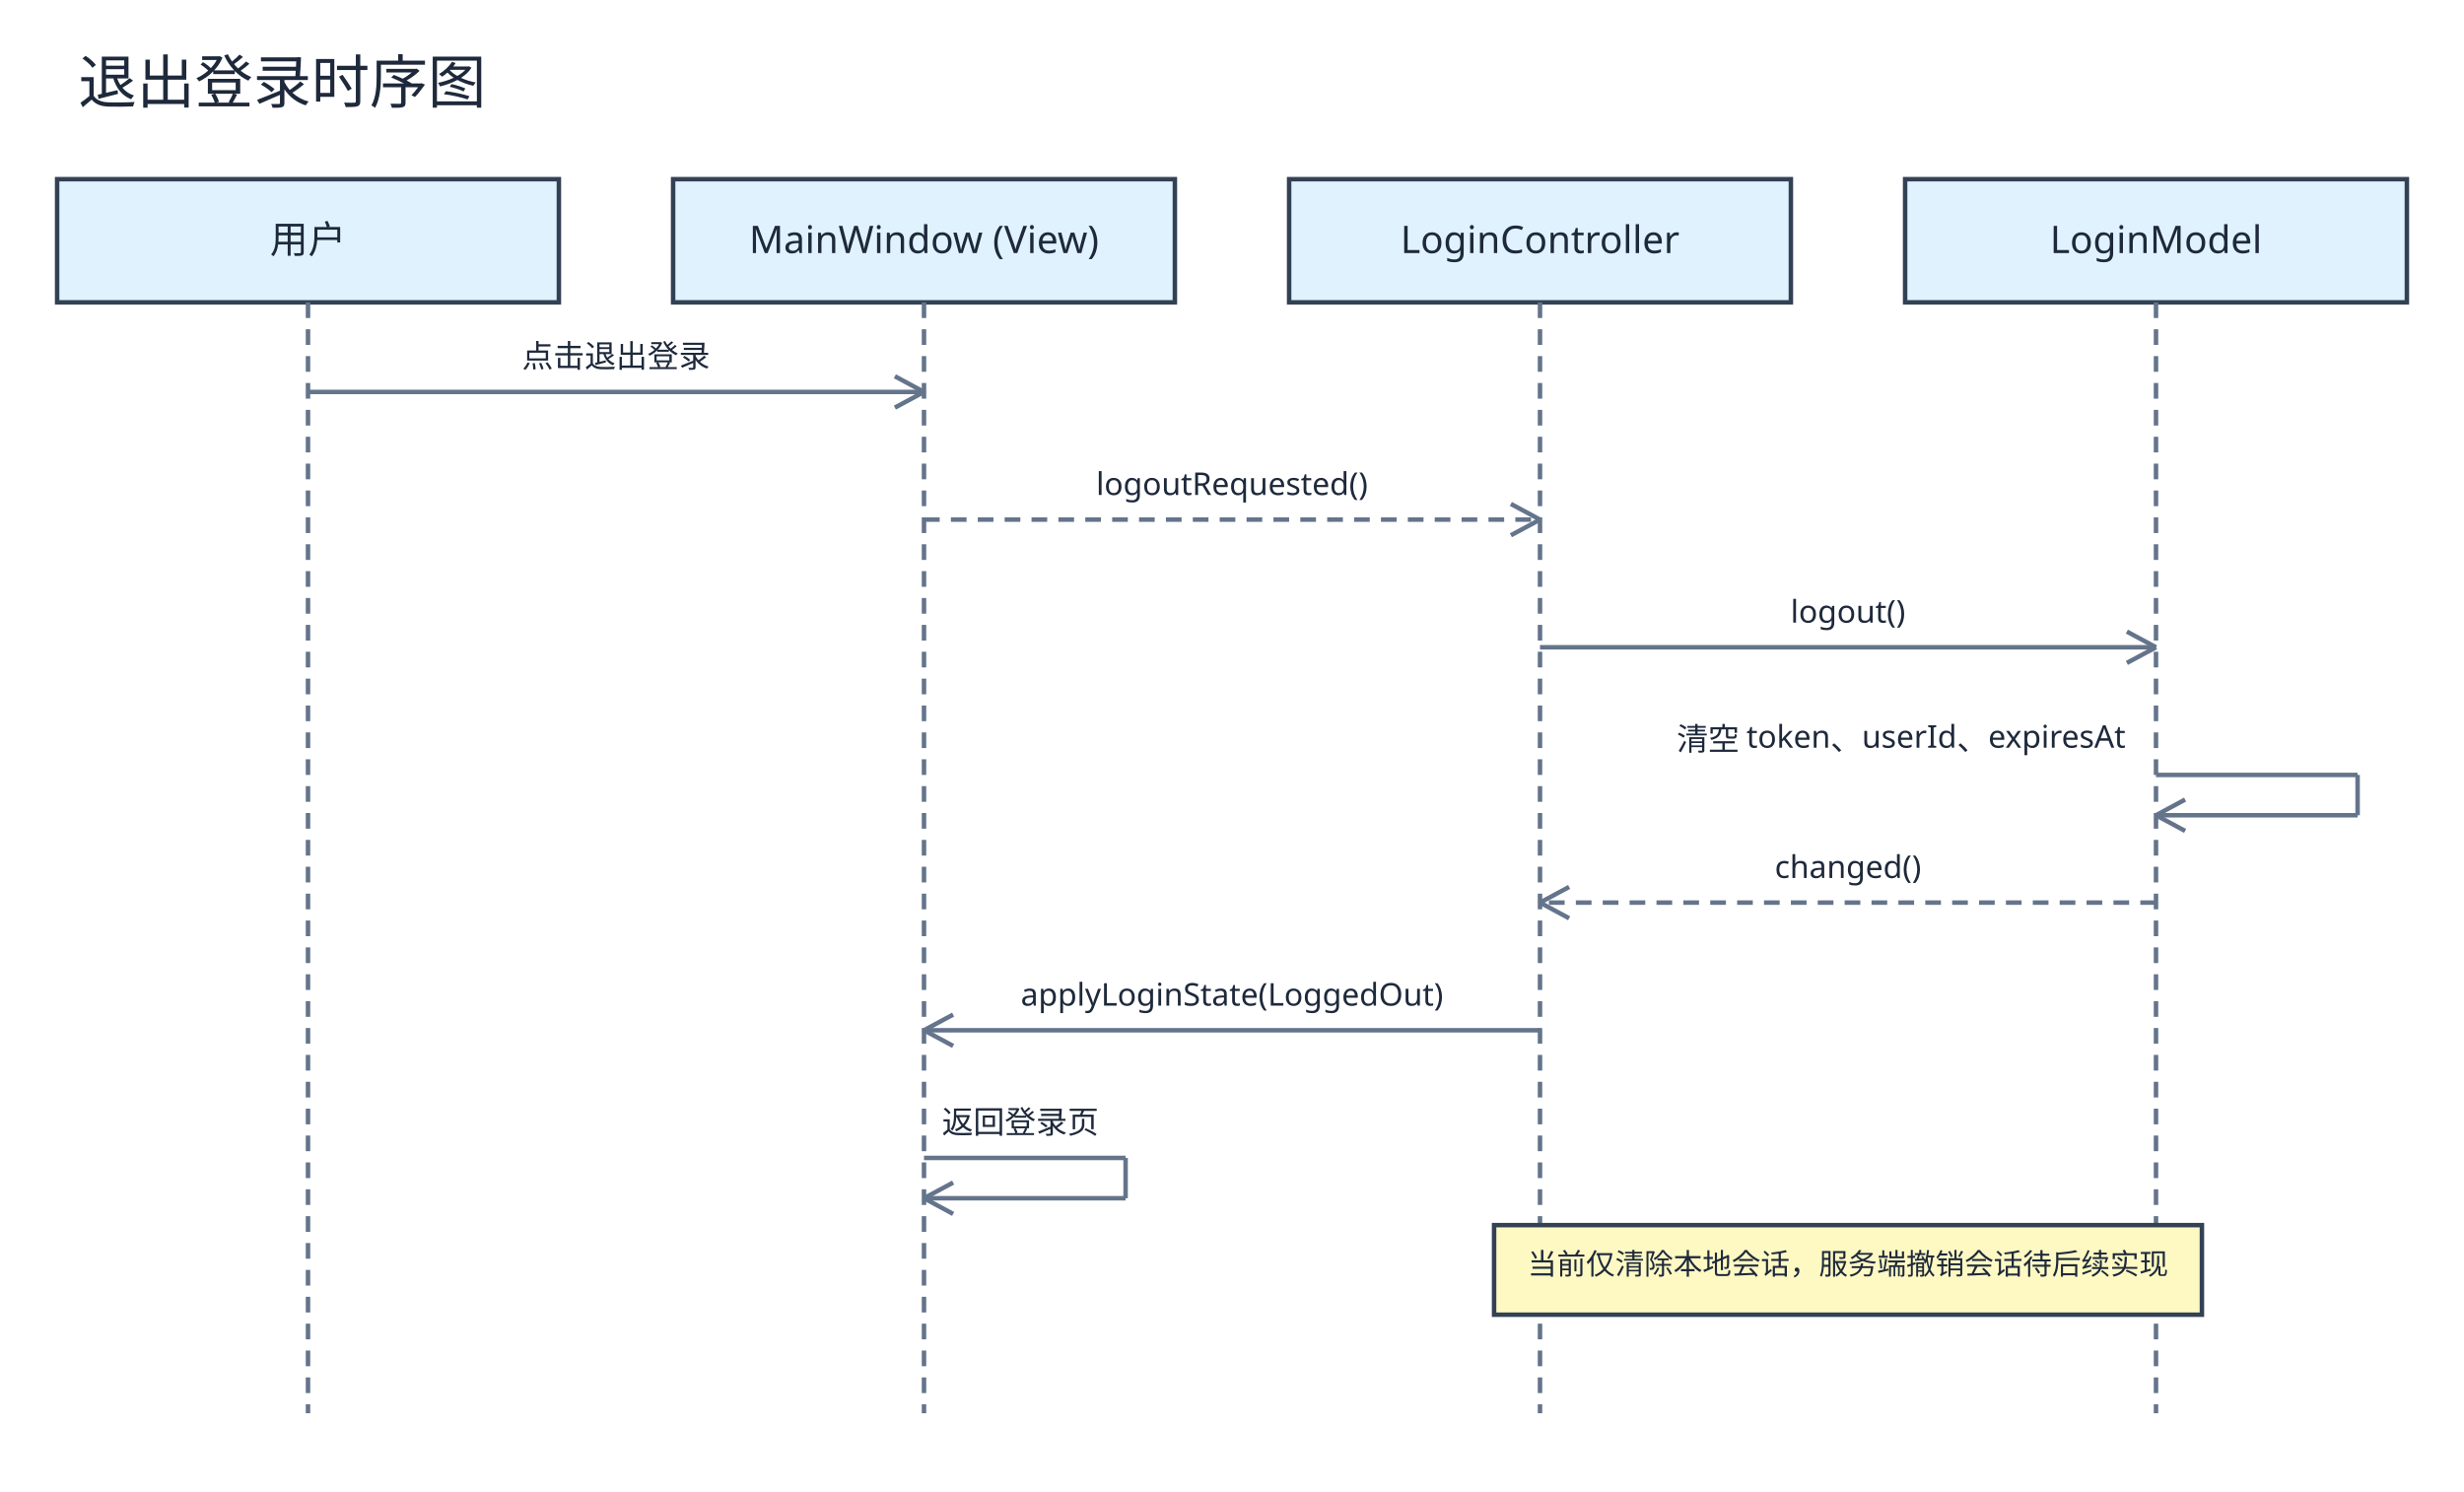
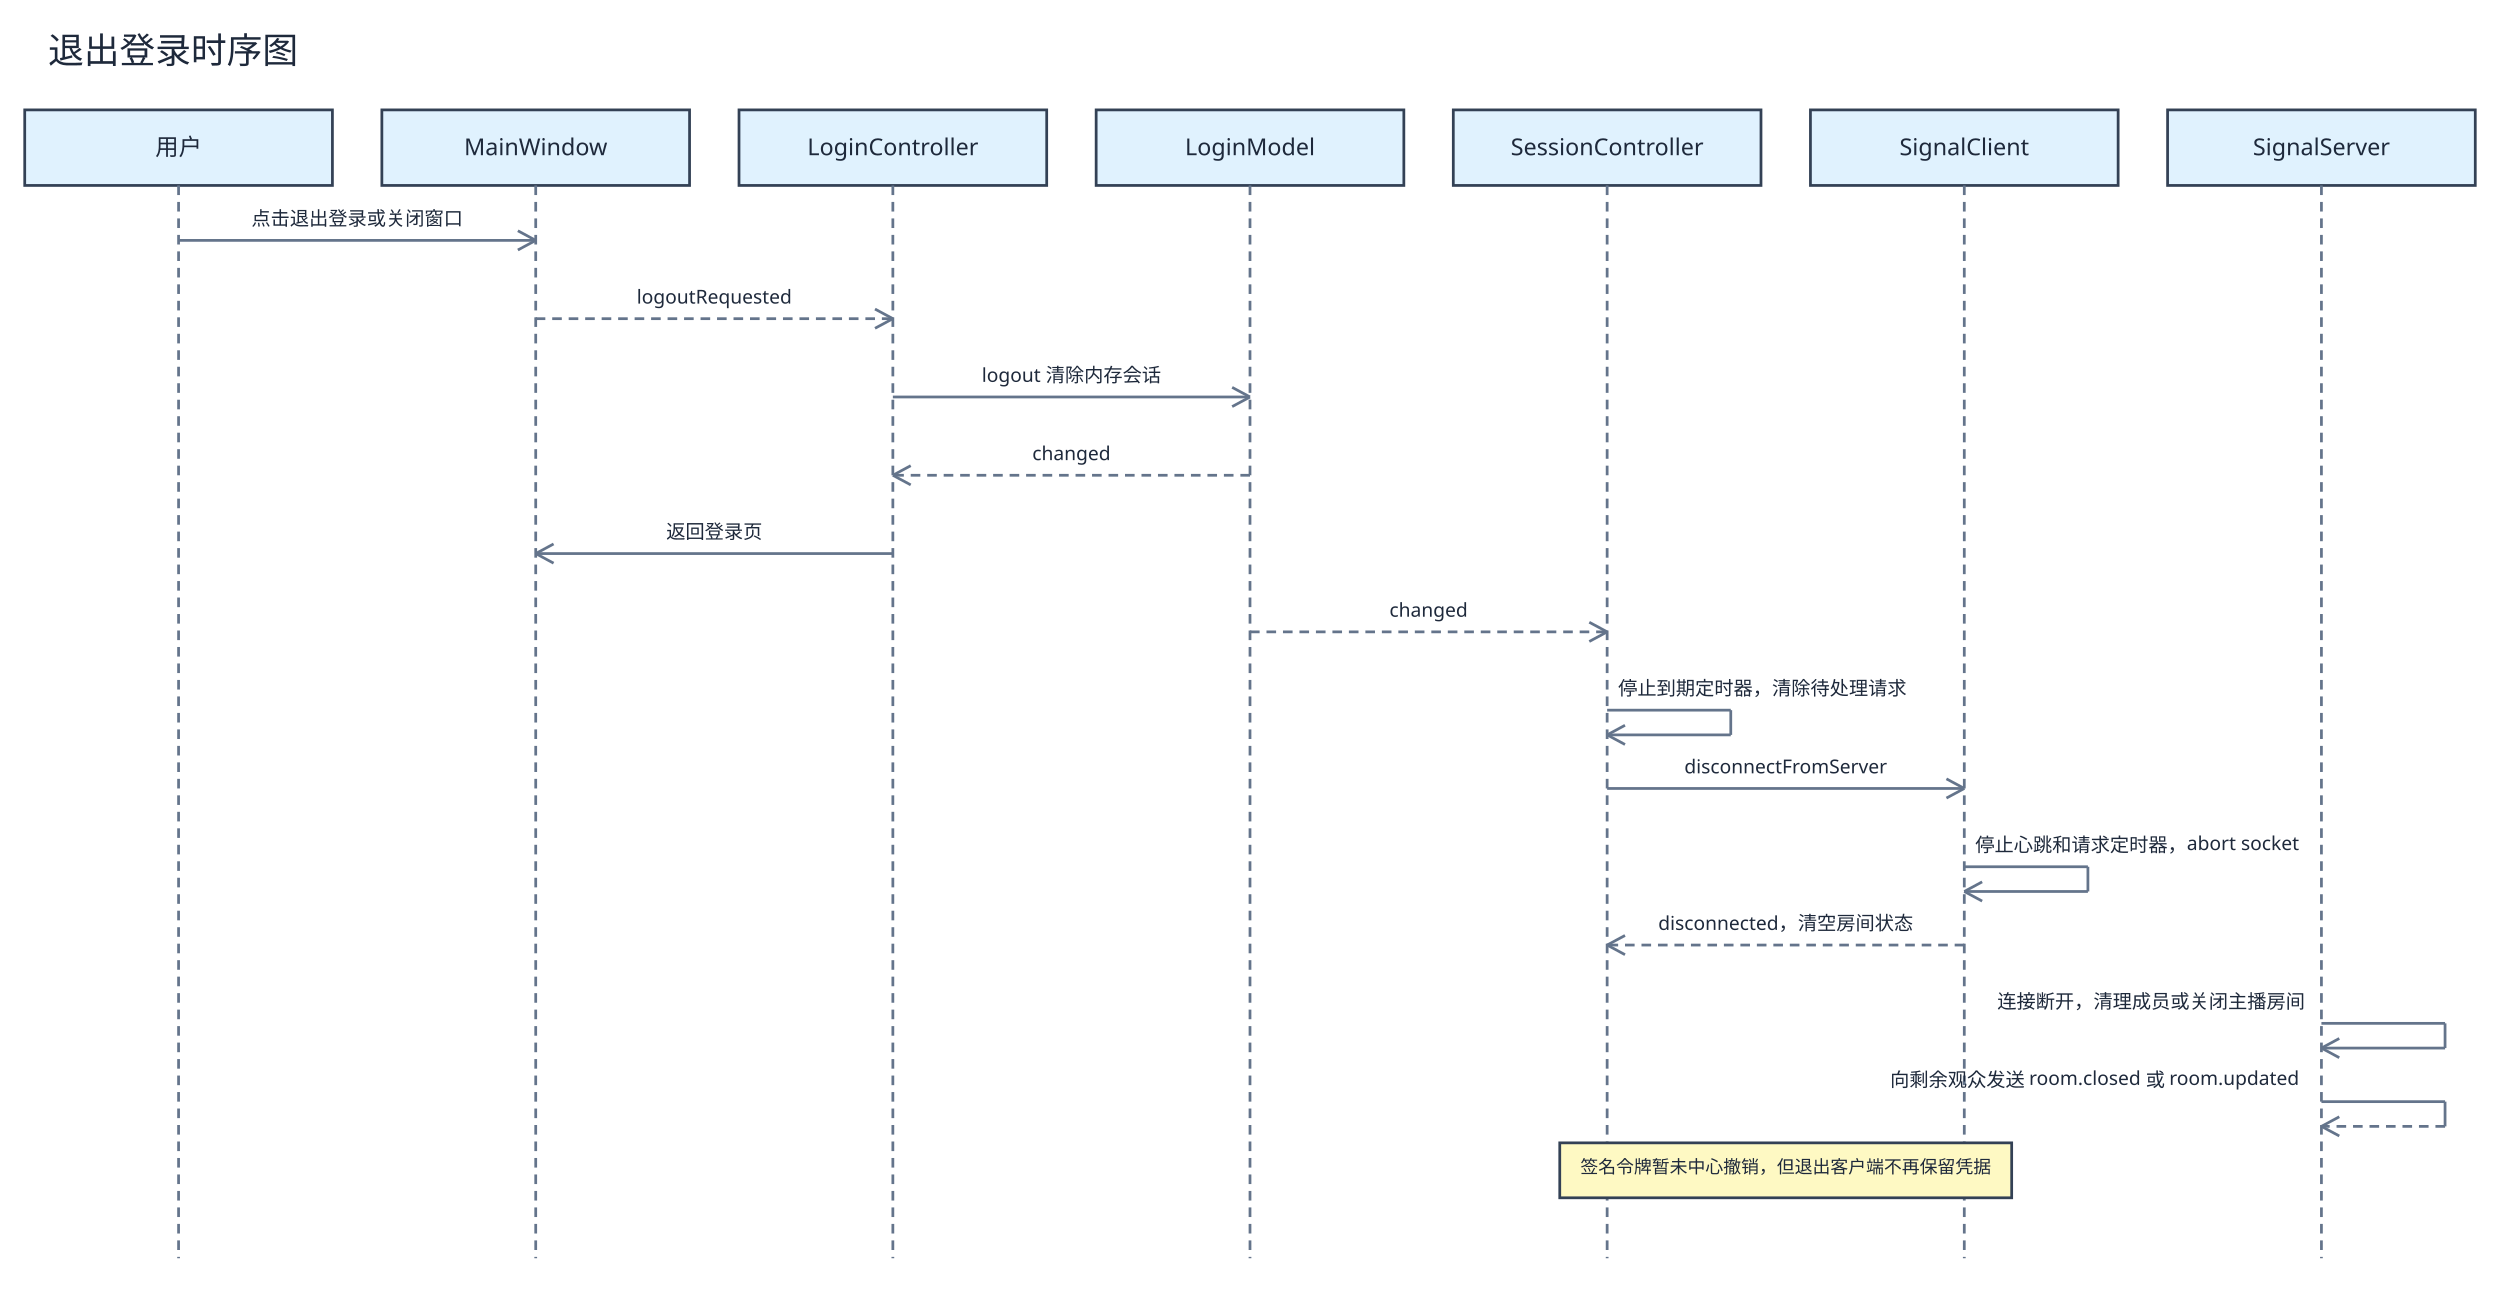
- <svg xmlns="http://www.w3.org/2000/svg" width="1100" height="666" viewBox="0 0 1100 666">
+ <svg xmlns="http://www.w3.org/2000/svg" width="1820" height="951" viewBox="0 0 1820 951">
  <text x="35" y="46" fill="#1e293b" font-family="Microsoft YaHei, sans-serif" font-size="26" text-anchor="start">退出登录时序图</text>
-   <rect x="25.5" y="80" width="224" height="55" fill="#e0f2fe" stroke="#334155" stroke-width="2" />
-   <text x="137.5" y="113" fill="#1e293b" font-family="Microsoft YaHei, sans-serif" font-size="17" text-anchor="middle">用户</text>
-   <line x1="137.5" y1="135" x2="137.5" y2="631" stroke="#64748b" stroke-width="2" stroke-dasharray="7 5" />
-   <rect x="300.5" y="80" width="224" height="55" fill="#e0f2fe" stroke="#334155" stroke-width="2" />
-   <text x="412.5" y="113" fill="#1e293b" font-family="Microsoft YaHei, sans-serif" font-size="17" text-anchor="middle">MainWindow (View)</text>
-   <line x1="412.5" y1="135" x2="412.5" y2="631" stroke="#64748b" stroke-width="2" stroke-dasharray="7 5" />
-   <rect x="575.5" y="80" width="224" height="55" fill="#e0f2fe" stroke="#334155" stroke-width="2" />
-   <text x="687.5" y="113" fill="#1e293b" font-family="Microsoft YaHei, sans-serif" font-size="17" text-anchor="middle">LoginController</text>
-   <line x1="687.5" y1="135" x2="687.5" y2="631" stroke="#64748b" stroke-width="2" stroke-dasharray="7 5" />
-   <rect x="850.5" y="80" width="224" height="55" fill="#e0f2fe" stroke="#334155" stroke-width="2" />
-   <text x="962.5" y="113" fill="#1e293b" font-family="Microsoft YaHei, sans-serif" font-size="17" text-anchor="middle">LoginModel</text>
-   <line x1="962.5" y1="135" x2="962.5" y2="631" stroke="#64748b" stroke-width="2" stroke-dasharray="7 5" />
-   <line x1="137.5" y1="175" x2="412.5" y2="175" stroke="#64748b" stroke-width="2" />
-   <line x1="412.5" y1="175" x2="399.5" y2="182.0" stroke="#64748b" stroke-width="2" />
-   <line x1="412.5" y1="175" x2="399.5" y2="168.0" stroke="#64748b" stroke-width="2" />
-   <text x="275.0" y="164" fill="#1e293b" font-family="Microsoft YaHei, sans-serif" font-size="14" text-anchor="middle">点击退出登录</text>
-   <line x1="412.5" y1="232" x2="687.5" y2="232" stroke="#64748b" stroke-width="2" stroke-dasharray="7 5" />
-   <line x1="687.5" y1="232" x2="674.5" y2="239.0" stroke="#64748b" stroke-width="2" />
-   <line x1="687.5" y1="232" x2="674.5" y2="225.0" stroke="#64748b" stroke-width="2" />
-   <text x="550.0" y="221" fill="#1e293b" font-family="Microsoft YaHei, sans-serif" font-size="14" text-anchor="middle">logoutRequested()</text>
-   <line x1="687.5" y1="289" x2="962.5" y2="289" stroke="#64748b" stroke-width="2" />
-   <line x1="962.5" y1="289" x2="949.5" y2="296.0" stroke="#64748b" stroke-width="2" />
-   <line x1="962.5" y1="289" x2="949.5" y2="282.0" stroke="#64748b" stroke-width="2" />
-   <text x="825.0" y="278" fill="#1e293b" font-family="Microsoft YaHei, sans-serif" font-size="14" text-anchor="middle">logout()</text>
-   <line x1="962.5" y1="346" x2="1052.5" y2="346" stroke="#64748b" stroke-width="2" />
-   <line x1="1052.5" y1="346" x2="1052.5" y2="364" stroke="#64748b" stroke-width="2" />
-   <line x1="1052.5" y1="364" x2="962.5" y2="364" stroke="#64748b" stroke-width="2" />
-   <line x1="962.5" y1="364" x2="975.5" y2="357.0" stroke="#64748b" stroke-width="2" />
-   <line x1="962.5" y1="364" x2="975.5" y2="371.0" stroke="#64748b" stroke-width="2" />
-   <text x="748.5" y="335" fill="#1e293b" font-family="Microsoft YaHei, sans-serif" font-size="14" text-anchor="start">清空 token、userId、expiresAt</text>
-   <line x1="962.5" y1="403" x2="687.5" y2="403" stroke="#64748b" stroke-width="2" stroke-dasharray="7 5" />
-   <line x1="687.5" y1="403" x2="700.5" y2="396.0" stroke="#64748b" stroke-width="2" />
-   <line x1="687.5" y1="403" x2="700.5" y2="410.0" stroke="#64748b" stroke-width="2" />
-   <text x="825.0" y="392" fill="#1e293b" font-family="Microsoft YaHei, sans-serif" font-size="14" text-anchor="middle">changed()</text>
-   <line x1="687.5" y1="460" x2="412.5" y2="460" stroke="#64748b" stroke-width="2" />
-   <line x1="412.5" y1="460" x2="425.5" y2="453.0" stroke="#64748b" stroke-width="2" />
-   <line x1="412.5" y1="460" x2="425.5" y2="467.0" stroke="#64748b" stroke-width="2" />
-   <text x="550.0" y="449" fill="#1e293b" font-family="Microsoft YaHei, sans-serif" font-size="14" text-anchor="middle">applyLoginState(LoggedOut)</text>
-   <line x1="412.5" y1="517" x2="502.5" y2="517" stroke="#64748b" stroke-width="2" />
-   <line x1="502.5" y1="517" x2="502.5" y2="535" stroke="#64748b" stroke-width="2" />
-   <line x1="502.5" y1="535" x2="412.5" y2="535" stroke="#64748b" stroke-width="2" />
-   <line x1="412.5" y1="535" x2="425.5" y2="528.0" stroke="#64748b" stroke-width="2" />
-   <line x1="412.5" y1="535" x2="425.5" y2="542.0" stroke="#64748b" stroke-width="2" />
-   <text x="420.5" y="506" fill="#1e293b" font-family="Microsoft YaHei, sans-serif" font-size="14" text-anchor="start">返回登录页</text>
-   <rect x="667.0" y="547" width="316.0" height="40" fill="#fef9c3" stroke="#334155" stroke-width="2" />
-   <text x="825.0" y="569" fill="#1e293b" font-family="Microsoft YaHei, sans-serif" font-size="13" text-anchor="middle">当前仅清除本地会话，服务端撤销会话待后续实现</text>
+   <rect x="18.0" y="80" width="224" height="55" fill="#e0f2fe" stroke="#334155" stroke-width="2" />
+   <text x="130.0" y="113" fill="#1e293b" font-family="Microsoft YaHei, sans-serif" font-size="17" text-anchor="middle">用户</text>
+   <line x1="130.0" y1="135" x2="130.0" y2="916" stroke="#64748b" stroke-width="2" stroke-dasharray="7 5" />
+   <rect x="278.0" y="80" width="224" height="55" fill="#e0f2fe" stroke="#334155" stroke-width="2" />
+   <text x="390.0" y="113" fill="#1e293b" font-family="Microsoft YaHei, sans-serif" font-size="17" text-anchor="middle">MainWindow</text>
+   <line x1="390.0" y1="135" x2="390.0" y2="916" stroke="#64748b" stroke-width="2" stroke-dasharray="7 5" />
+   <rect x="538.0" y="80" width="224" height="55" fill="#e0f2fe" stroke="#334155" stroke-width="2" />
+   <text x="650.0" y="113" fill="#1e293b" font-family="Microsoft YaHei, sans-serif" font-size="17" text-anchor="middle">LoginController</text>
+   <line x1="650.0" y1="135" x2="650.0" y2="916" stroke="#64748b" stroke-width="2" stroke-dasharray="7 5" />
+   <rect x="798.0" y="80" width="224" height="55" fill="#e0f2fe" stroke="#334155" stroke-width="2" />
+   <text x="910.0" y="113" fill="#1e293b" font-family="Microsoft YaHei, sans-serif" font-size="17" text-anchor="middle">LoginModel</text>
+   <line x1="910.0" y1="135" x2="910.0" y2="916" stroke="#64748b" stroke-width="2" stroke-dasharray="7 5" />
+   <rect x="1058.0" y="80" width="224" height="55" fill="#e0f2fe" stroke="#334155" stroke-width="2" />
+   <text x="1170.0" y="113" fill="#1e293b" font-family="Microsoft YaHei, sans-serif" font-size="17" text-anchor="middle">SessionController</text>
+   <line x1="1170.0" y1="135" x2="1170.0" y2="916" stroke="#64748b" stroke-width="2" stroke-dasharray="7 5" />
+   <rect x="1318.0" y="80" width="224" height="55" fill="#e0f2fe" stroke="#334155" stroke-width="2" />
+   <text x="1430.0" y="113" fill="#1e293b" font-family="Microsoft YaHei, sans-serif" font-size="17" text-anchor="middle">SignalClient</text>
+   <line x1="1430.0" y1="135" x2="1430.0" y2="916" stroke="#64748b" stroke-width="2" stroke-dasharray="7 5" />
+   <rect x="1578.0" y="80" width="224" height="55" fill="#e0f2fe" stroke="#334155" stroke-width="2" />
+   <text x="1690.0" y="113" fill="#1e293b" font-family="Microsoft YaHei, sans-serif" font-size="17" text-anchor="middle">SignalServer</text>
+   <line x1="1690.0" y1="135" x2="1690.0" y2="916" stroke="#64748b" stroke-width="2" stroke-dasharray="7 5" />
+   <line x1="130.0" y1="175" x2="390.0" y2="175" stroke="#64748b" stroke-width="2" />
+   <line x1="390.0" y1="175" x2="377.0" y2="182.0" stroke="#64748b" stroke-width="2" />
+   <line x1="390.0" y1="175" x2="377.0" y2="168.0" stroke="#64748b" stroke-width="2" />
+   <text x="260.0" y="164" fill="#1e293b" font-family="Microsoft YaHei, sans-serif" font-size="14" text-anchor="middle">点击退出登录或关闭窗口</text>
+   <line x1="390.0" y1="232" x2="650.0" y2="232" stroke="#64748b" stroke-width="2" stroke-dasharray="7 5" />
+   <line x1="650.0" y1="232" x2="637.0" y2="239.0" stroke="#64748b" stroke-width="2" />
+   <line x1="650.0" y1="232" x2="637.0" y2="225.0" stroke="#64748b" stroke-width="2" />
+   <text x="520.0" y="221" fill="#1e293b" font-family="Microsoft YaHei, sans-serif" font-size="14" text-anchor="middle">logoutRequested</text>
+   <line x1="650.0" y1="289" x2="910.0" y2="289" stroke="#64748b" stroke-width="2" />
+   <line x1="910.0" y1="289" x2="897.0" y2="296.0" stroke="#64748b" stroke-width="2" />
+   <line x1="910.0" y1="289" x2="897.0" y2="282.0" stroke="#64748b" stroke-width="2" />
+   <text x="780.0" y="278" fill="#1e293b" font-family="Microsoft YaHei, sans-serif" font-size="14" text-anchor="middle">logout 清除内存会话</text>
+   <line x1="910.0" y1="346" x2="650.0" y2="346" stroke="#64748b" stroke-width="2" stroke-dasharray="7 5" />
+   <line x1="650.0" y1="346" x2="663.0" y2="339.0" stroke="#64748b" stroke-width="2" />
+   <line x1="650.0" y1="346" x2="663.0" y2="353.0" stroke="#64748b" stroke-width="2" />
+   <text x="780.0" y="335" fill="#1e293b" font-family="Microsoft YaHei, sans-serif" font-size="14" text-anchor="middle">changed</text>
+   <line x1="650.0" y1="403" x2="390.0" y2="403" stroke="#64748b" stroke-width="2" />
+   <line x1="390.0" y1="403" x2="403.0" y2="396.0" stroke="#64748b" stroke-width="2" />
+   <line x1="390.0" y1="403" x2="403.0" y2="410.0" stroke="#64748b" stroke-width="2" />
+   <text x="520.0" y="392" fill="#1e293b" font-family="Microsoft YaHei, sans-serif" font-size="14" text-anchor="middle">返回登录页</text>
+   <line x1="910.0" y1="460" x2="1170.0" y2="460" stroke="#64748b" stroke-width="2" stroke-dasharray="7 5" />
+   <line x1="1170.0" y1="460" x2="1157.0" y2="467.0" stroke="#64748b" stroke-width="2" />
+   <line x1="1170.0" y1="460" x2="1157.0" y2="453.0" stroke="#64748b" stroke-width="2" />
+   <text x="1040.0" y="449" fill="#1e293b" font-family="Microsoft YaHei, sans-serif" font-size="14" text-anchor="middle">changed</text>
+   <line x1="1170.0" y1="517" x2="1260.0" y2="517" stroke="#64748b" stroke-width="2" />
+   <line x1="1260.0" y1="517" x2="1260.0" y2="535" stroke="#64748b" stroke-width="2" />
+   <line x1="1260.0" y1="535" x2="1170.0" y2="535" stroke="#64748b" stroke-width="2" />
+   <line x1="1170.0" y1="535" x2="1183.0" y2="528.0" stroke="#64748b" stroke-width="2" />
+   <line x1="1170.0" y1="535" x2="1183.0" y2="542.0" stroke="#64748b" stroke-width="2" />
+   <text x="1178.0" y="506" fill="#1e293b" font-family="Microsoft YaHei, sans-serif" font-size="14" text-anchor="start">停止到期定时器，清除待处理请求</text>
+   <line x1="1170.0" y1="574" x2="1430.0" y2="574" stroke="#64748b" stroke-width="2" />
+   <line x1="1430.0" y1="574" x2="1417.0" y2="581.0" stroke="#64748b" stroke-width="2" />
+   <line x1="1430.0" y1="574" x2="1417.0" y2="567.0" stroke="#64748b" stroke-width="2" />
+   <text x="1300.0" y="563" fill="#1e293b" font-family="Microsoft YaHei, sans-serif" font-size="14" text-anchor="middle">disconnectFromServer</text>
+   <line x1="1430.0" y1="631" x2="1520.0" y2="631" stroke="#64748b" stroke-width="2" />
+   <line x1="1520.0" y1="631" x2="1520.0" y2="649" stroke="#64748b" stroke-width="2" />
+   <line x1="1520.0" y1="649" x2="1430.0" y2="649" stroke="#64748b" stroke-width="2" />
+   <line x1="1430.0" y1="649" x2="1443.0" y2="642.0" stroke="#64748b" stroke-width="2" />
+   <line x1="1430.0" y1="649" x2="1443.0" y2="656.0" stroke="#64748b" stroke-width="2" />
+   <text x="1438.0" y="620" fill="#1e293b" font-family="Microsoft YaHei, sans-serif" font-size="14" text-anchor="start">停止心跳和请求定时器，abort socket</text>
+   <line x1="1430.0" y1="688" x2="1170.0" y2="688" stroke="#64748b" stroke-width="2" stroke-dasharray="7 5" />
+   <line x1="1170.0" y1="688" x2="1183.0" y2="681.0" stroke="#64748b" stroke-width="2" />
+   <line x1="1170.0" y1="688" x2="1183.0" y2="695.0" stroke="#64748b" stroke-width="2" />
+   <text x="1300.0" y="677" fill="#1e293b" font-family="Microsoft YaHei, sans-serif" font-size="14" text-anchor="middle">disconnected，清空房间状态</text>
+   <line x1="1690.0" y1="745" x2="1780.0" y2="745" stroke="#64748b" stroke-width="2" />
+   <line x1="1780.0" y1="745" x2="1780.0" y2="763" stroke="#64748b" stroke-width="2" />
+   <line x1="1780.0" y1="763" x2="1690.0" y2="763" stroke="#64748b" stroke-width="2" />
+   <line x1="1690.0" y1="763" x2="1703.0" y2="756.0" stroke="#64748b" stroke-width="2" />
+   <line x1="1690.0" y1="763" x2="1703.0" y2="770.0" stroke="#64748b" stroke-width="2" />
+   <text x="1454.0" y="734" fill="#1e293b" font-family="Microsoft YaHei, sans-serif" font-size="14" text-anchor="start">连接断开，清理成员或关闭主播房间</text>
+   <line x1="1690.0" y1="802" x2="1780.0" y2="802" stroke="#64748b" stroke-width="2" />
+   <line x1="1780.0" y1="802" x2="1780.0" y2="820" stroke="#64748b" stroke-width="2" />
+   <line x1="1780.0" y1="820" x2="1690.0" y2="820" stroke="#64748b" stroke-width="2" stroke-dasharray="7 5" />
+   <line x1="1690.0" y1="820" x2="1703.0" y2="813.0" stroke="#64748b" stroke-width="2" />
+   <line x1="1690.0" y1="820" x2="1703.0" y2="827.0" stroke="#64748b" stroke-width="2" />
+   <text x="1376.0" y="791" fill="#1e293b" font-family="Microsoft YaHei, sans-serif" font-size="14" text-anchor="start">向剩余观众发送 room.closed 或 room.updated</text>
+   <rect x="1135.5" y="832" width="329.0" height="40" fill="#fef9c3" stroke="#334155" stroke-width="2" />
+   <text x="1300.0" y="854" fill="#1e293b" font-family="Microsoft YaHei, sans-serif" font-size="13" text-anchor="middle">签名令牌暂未中心撤销，但退出客户端不再保留凭据</text>
</svg>
